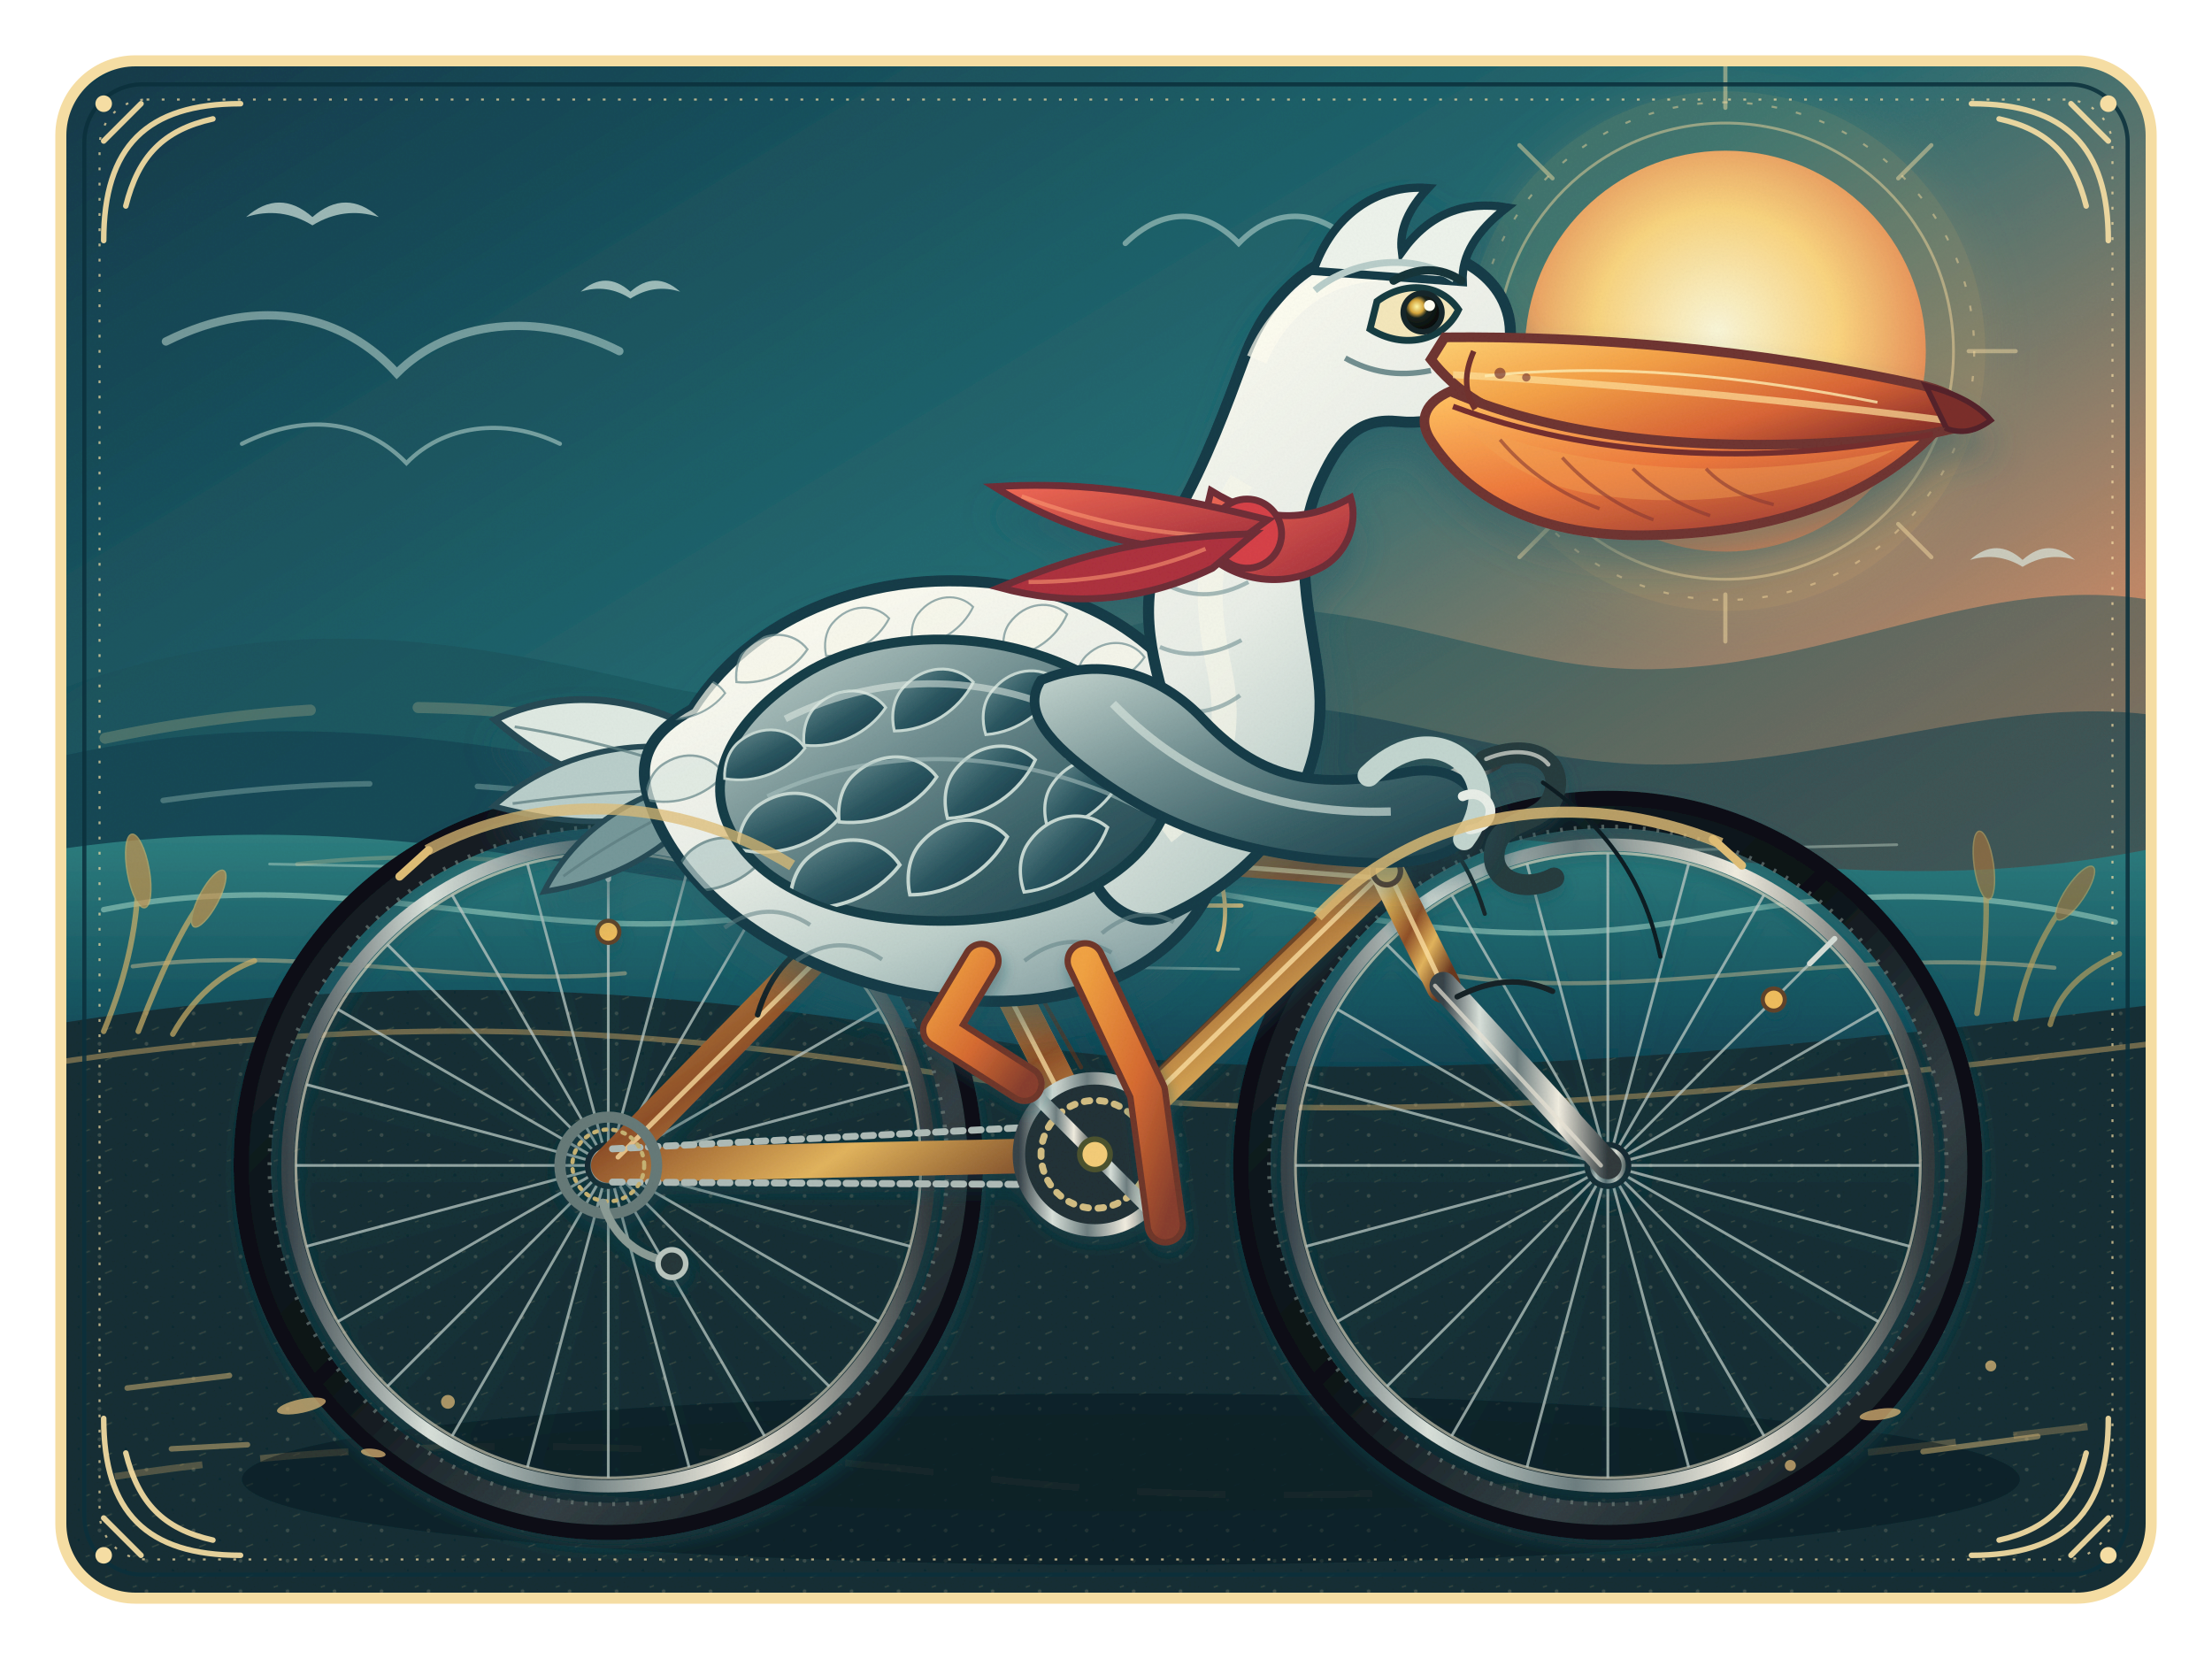
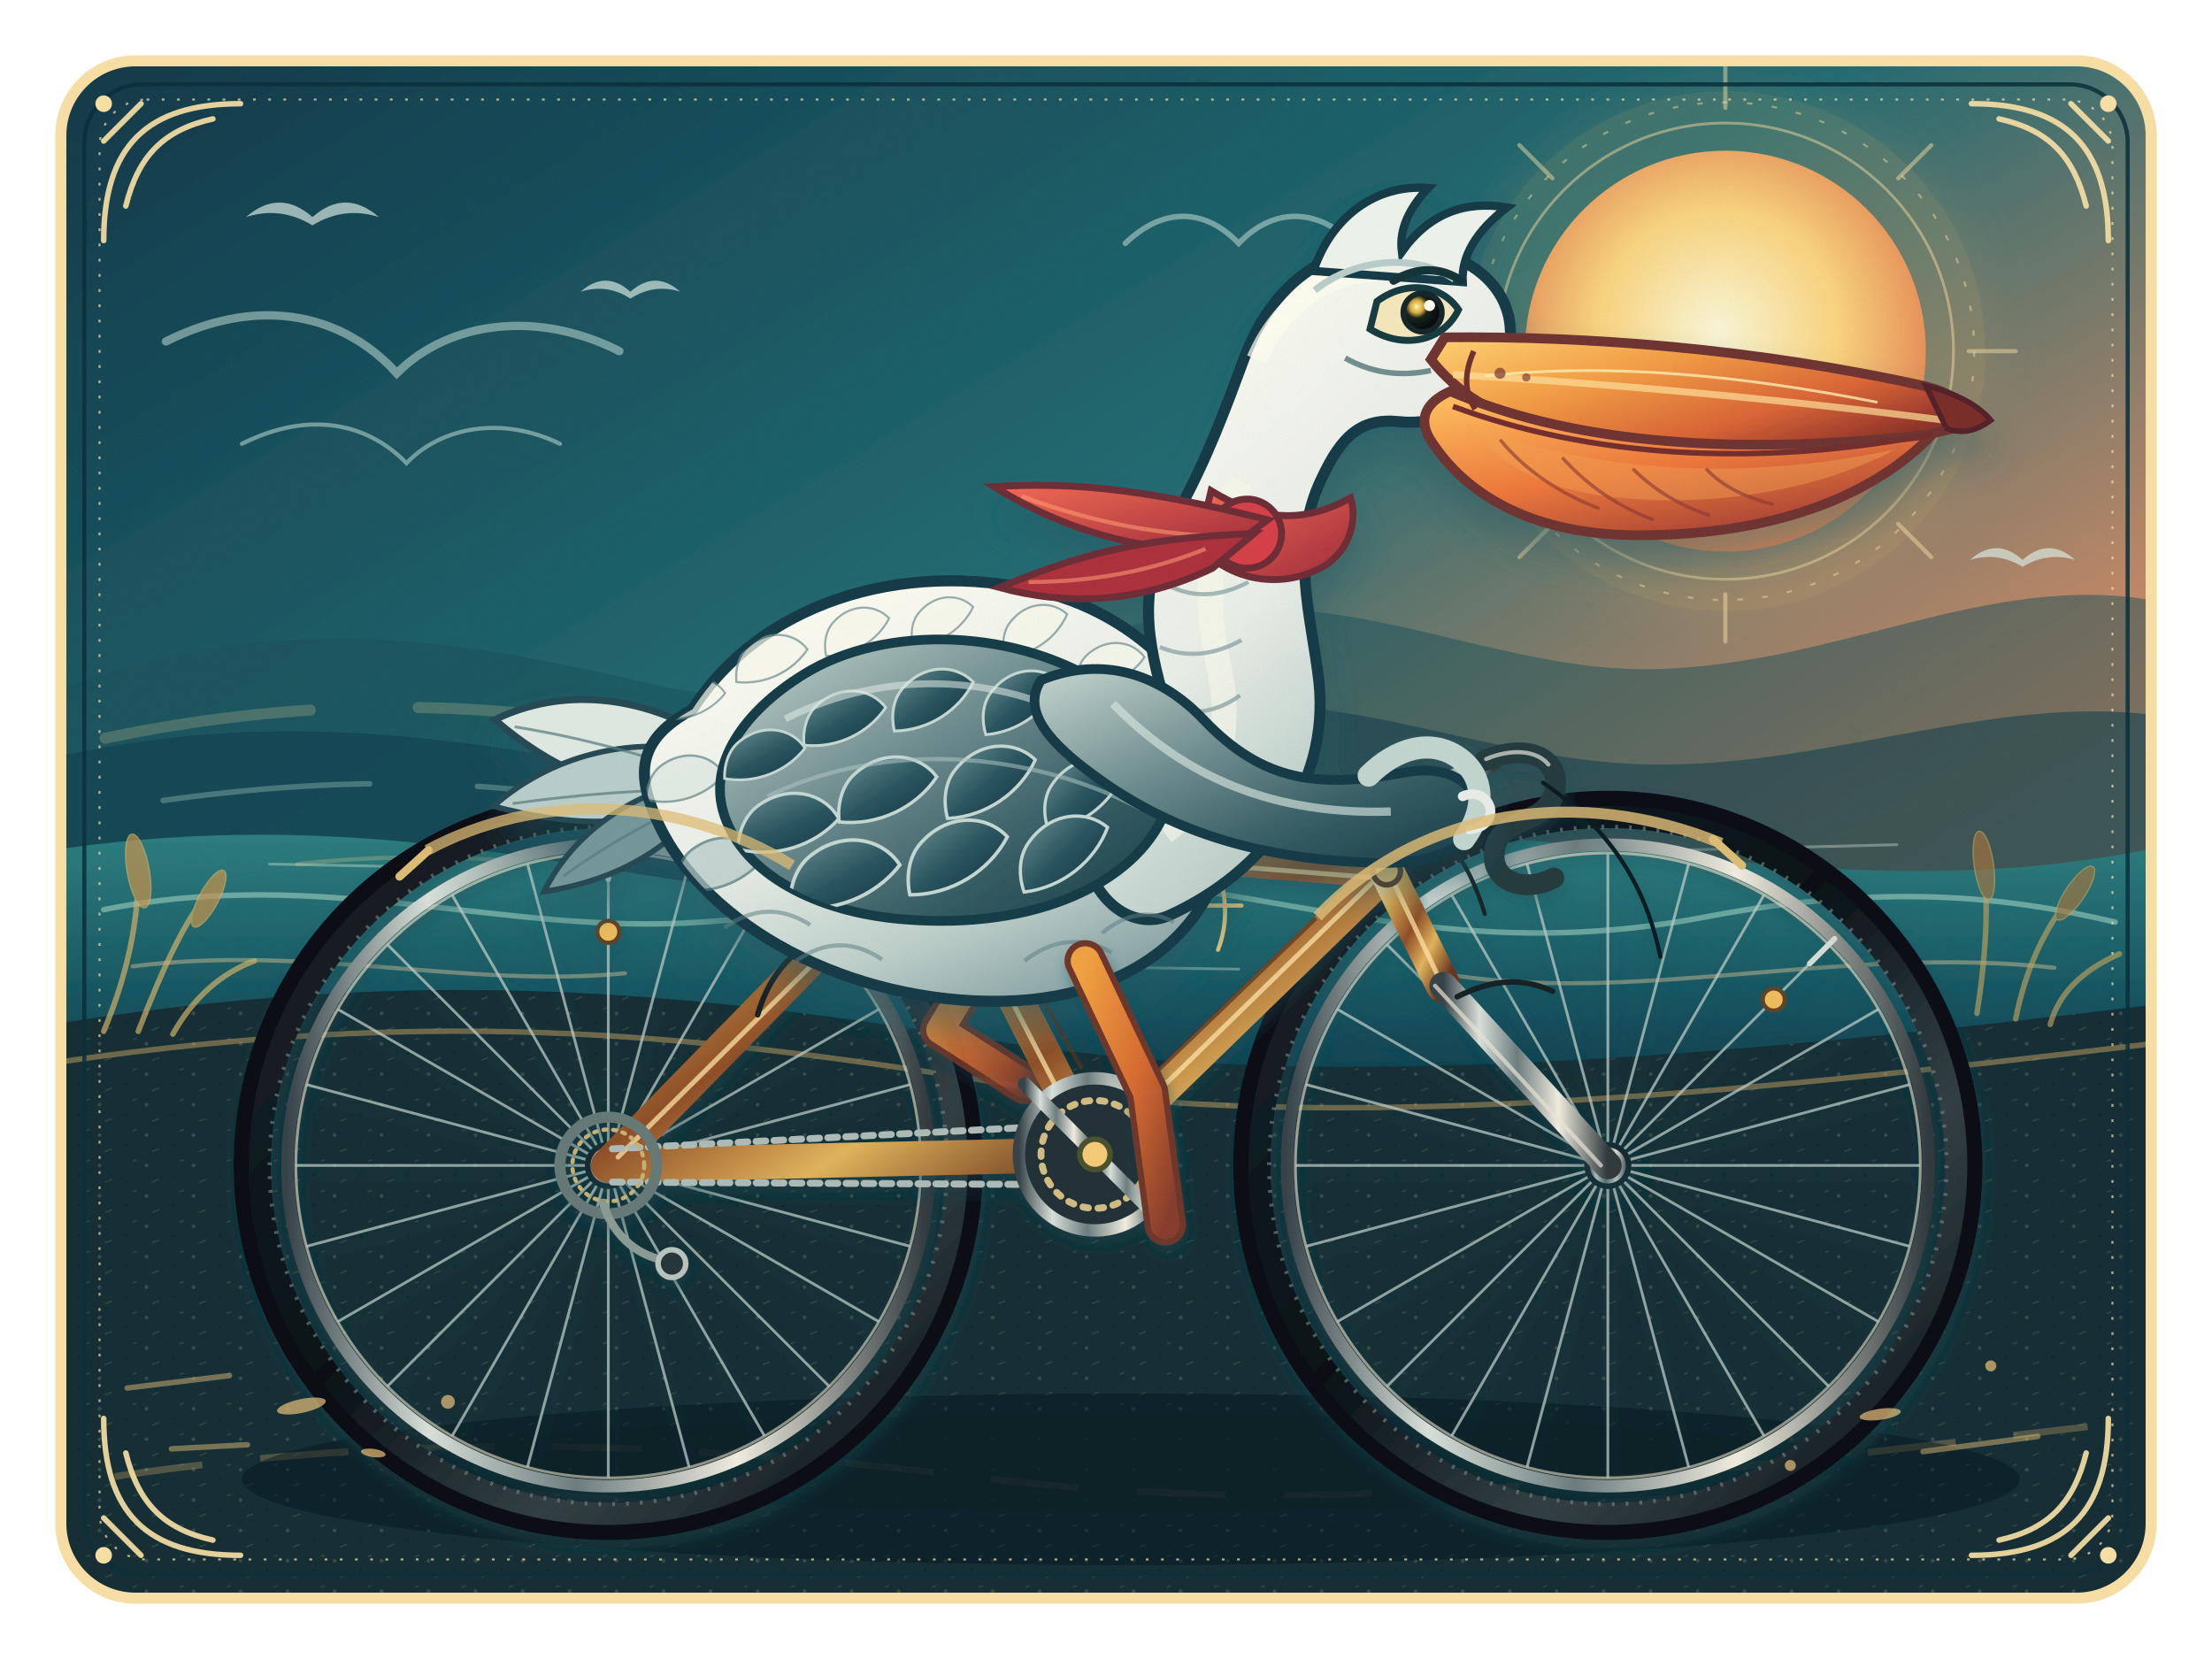
<svg xmlns="http://www.w3.org/2000/svg" width="1600" height="1200" viewBox="0 0 1600 1200" role="img" aria-labelledby="title desc">
  <defs>
    <linearGradient id="sky" x1="0" y1="0" x2="0.82" y2="1">
      <stop offset="0" stop-color="#113b4a" />
      <stop offset="0.42" stop-color="#236b72" />
      <stop offset="0.73" stop-color="#d48c65" />
      <stop offset="1" stop-color="#f3d5a4" />
    </linearGradient>
    <radialGradient id="sun" cx="48%" cy="45%" r="55%">
      <stop offset="0" stop-color="#fffbdc" />
      <stop offset="0.55" stop-color="#ffd780" />
      <stop offset="1" stop-color="#e98b55" />
    </radialGradient>
    <linearGradient id="sea" x1="0" y1="0" x2="0" y2="1">
      <stop offset="0" stop-color="#2e7f80" />
      <stop offset="0.55" stop-color="#165460" />
      <stop offset="1" stop-color="#0b3342" />
    </linearGradient>
    <linearGradient id="frame" x1="0" y1="0" x2="1" y2="1">
      <stop offset="0" stop-color="#ffe0a3" />
      <stop offset="0.18" stop-color="#dba84f" />
      <stop offset="0.47" stop-color="#8f5028" />
      <stop offset="0.72" stop-color="#e2b45d" />
      <stop offset="1" stop-color="#69371f" />
    </linearGradient>
    <linearGradient id="metal" x1="0" y1="0" x2="1" y2="0">
      <stop offset="0" stop-color="#38444a" />
      <stop offset="0.22" stop-color="#d9e1da" />
      <stop offset="0.45" stop-color="#6d7e80" />
      <stop offset="0.7" stop-color="#f1ede0" />
      <stop offset="1" stop-color="#303a3e" />
    </linearGradient>
    <linearGradient id="rubber" x1="0" y1="0" x2="1" y2="1">
      <stop offset="0" stop-color="#18242a" />
      <stop offset="0.45" stop-color="#0a1116" />
      <stop offset="0.7" stop-color="#334146" />
      <stop offset="1" stop-color="#080d11" />
    </linearGradient>
    <linearGradient id="bodyWhite" x1="0.2" y1="0" x2="0.78" y2="1">
      <stop offset="0" stop-color="#fffdf2" />
      <stop offset="0.48" stop-color="#e9eee7" />
      <stop offset="0.76" stop-color="#bdcfca" />
      <stop offset="1" stop-color="#829da0" />
    </linearGradient>
    <linearGradient id="wingBlue" x1="0" y1="0" x2="1" y2="1">
      <stop offset="0" stop-color="#c8d8d2" />
      <stop offset="0.4" stop-color="#718f91" />
      <stop offset="0.72" stop-color="#355c63" />
      <stop offset="1" stop-color="#173e49" />
    </linearGradient>
    <linearGradient id="featherDark" x1="0" y1="0" x2="1" y2="1">
      <stop offset="0" stop-color="#719194" />
      <stop offset="0.5" stop-color="#2a5660" />
      <stop offset="1" stop-color="#123541" />
    </linearGradient>
    <linearGradient id="beak" x1="0" y1="0" x2="1" y2="0.7">
      <stop offset="0" stop-color="#ffd274" />
      <stop offset="0.37" stop-color="#f4a148" />
      <stop offset="0.74" stop-color="#d96537" />
      <stop offset="1" stop-color="#8f342a" />
    </linearGradient>
    <linearGradient id="pouch" x1="0.15" y1="0" x2="0.75" y2="1">
      <stop offset="0" stop-color="#ffbd5e" />
      <stop offset="0.52" stop-color="#ed793e" />
      <stop offset="1" stop-color="#9e3c34" />
    </linearGradient>
    <linearGradient id="leg" x1="0" y1="0" x2="1" y2="1">
      <stop offset="0" stop-color="#f1a344" />
      <stop offset="0.55" stop-color="#d66b31" />
      <stop offset="1" stop-color="#88402d" />
    </linearGradient>
    <linearGradient id="scarf" x1="0" y1="0" x2="1" y2="1">
      <stop offset="0" stop-color="#f36b55" />
      <stop offset="1" stop-color="#9f2e3d" />
    </linearGradient>
    <radialGradient id="eye" cx="35%" cy="35%" r="70%">
      <stop offset="0" stop-color="#fff9a8" />
      <stop offset="0.25" stop-color="#d6a63d" />
      <stop offset="0.42" stop-color="#18231f" />
      <stop offset="1" stop-color="#020504" />
    </radialGradient>
    <pattern id="roadTexture" width="34" height="22" patternUnits="userSpaceOnUse">
      <circle cx="4" cy="7" r="1.4" fill="#f8deb0" opacity="0.17" />
      <circle cx="23" cy="14" r="1" fill="#061b22" opacity="0.25" />
      <path d="M8 19l5-2M28 4l3-1" stroke="#f4cb88" stroke-width="1" opacity="0.16" />
    </pattern>
    <pattern id="scalePattern" width="14" height="12" patternUnits="userSpaceOnUse">
      <path d="M0 8Q3.5 2 7 8Q10.5 2 14 8" fill="none" stroke="#ffe09a" stroke-width="1" opacity="0.38" />
    </pattern>
    <filter id="softShadow" x="-30%" y="-30%" width="160%" height="180%">
      <feGaussianBlur in="SourceAlpha" stdDeviation="13" />
      <feOffset dy="18" />
      <feColorMatrix values="0 0 0 0 0.02 0 0 0 0 0.10 0 0 0 0 0.13 0 0 0 .48 0" />
      <feBlend in="SourceGraphic" />
    </filter>
    <filter id="smallShadow" x="-30%" y="-30%" width="170%" height="170%">
      <feGaussianBlur in="SourceAlpha" stdDeviation="5" />
      <feOffset dx="2" dy="6" />
      <feColorMatrix values="0 0 0 0 0.01 0 0 0 0 0.08 0 0 0 0 0.10 0 0 0 .42 0" />
      <feBlend in="SourceGraphic" />
    </filter>
    <filter id="paperGrain" x="-10%" y="-10%" width="120%" height="120%">
      <feTurbulence type="fractalNoise" baseFrequency="0.62" numOctaves="3" seed="17" result="noise" />
      <feColorMatrix in="noise" type="saturate" values="0" result="mono" />
      <feComponentTransfer in="mono" result="faded">
        <feFuncA type="table" tableValues="0 0.09" />
      </feComponentTransfer>
      <feBlend in="SourceGraphic" in2="faded" mode="multiply" />
    </filter>
    <filter id="sunGlow" x="-70%" y="-70%" width="240%" height="240%">
      <feGaussianBlur stdDeviation="20" result="blur" />
      <feMerge>
        <feMergeNode in="blur" />
        <feMergeNode in="SourceGraphic" />
      </feMerge>
    </filter>
    <clipPath id="sceneClip">
      <rect x="44" y="44" width="1512" height="1112" rx="54" />
    </clipPath>
    <clipPath id="bodyClip">
      <path d="M501 513C548 439 649 403 754 428C831 447 891 514 889 588C886 671 817 729 706 724C594 719 495 657 470 580C459 548 472 529 501 513Z" />
    </clipPath>
    <clipPath id="wingClip">
      <path d="M581 488C640 451 738 454 803 499C835 521 856 557 842 589C821 638 750 673 654 665C590 660 538 632 524 590C511 552 539 514 581 488Z" />
    </clipPath>
    <path id="spoke" d="M0 0V-226" />
    <path id="feather" d="M0 0C17-19 42-18 55-3C43 18 19 32-7 31C-9 20-7 8 0 0Z" />
    <style>
      /*
        Motion system:
        - 1.6 s crank revolution
        - 0.8 s wheel revolution (2:1 effective gear ratio)
        - two weight-transfer pulses per crank revolution
      */
      #rearWheel,
      #frontWheel {
        transform-box: view-box;
        animation: wheel-spin 0.8s linear infinite;
      }
      #rearWheel { transform-origin: 440px 843px; }
      #frontWheel { transform-origin: 1163px 843px; }

      #pelicanBody {
        transform-box: view-box;
        transform-origin: 790px 700px;
        animation: rider-weight-shift 0.8s cubic-bezier(.37, 0, .63, 1) infinite;
      }
      #reachingWing {
        transform-box: view-box;
        transform-origin: 775px 515px;
        animation: steering-compliance 1.6s cubic-bezier(.45, 0, .55, 1) infinite;
      }
      #scarfUpper,
      #scarfLower {
        transform-box: view-box;
        transform-origin: 902px 386px;
      }
      #scarfUpper { animation: scarf-lag-upper 0.8s cubic-bezier(.42, 0, .58, 1) infinite; }
      #scarfLower { animation: scarf-lag-lower 1.6s cubic-bezier(.42, 0, .58, 1) -0.4s infinite; }

      .chain-run {
        animation: chain-travel 0.2s linear infinite;
      }
      #roadDash {
        animation: road-travel 0.4s linear infinite;
      }
      #motionMarks path {
        stroke-dasharray: 150 78;
        animation: air-stream 0.8s linear infinite;
      }
      #motionMarks path:nth-child(2) { animation-delay: -0.28s; }
      #motionMarks path:nth-child(3) { animation-delay: -0.51s; }
      #dustCloud {
        transform-box: view-box;
        transform-origin: 800px 1040px;
        animation: dust-drift 1.6s ease-out infinite;
      }
      #shadowWide,
      #shadowCore {
        transform-box: view-box;
        transform-origin: 818px 1060px;
      }
      #shadowWide { animation: shadow-breathe 0.8s ease-in-out infinite; }
      #shadowCore { animation: shadow-breathe 0.8s ease-in-out -0.04s infinite reverse; }
      #blinkLid { animation: natural-blink 5.2s linear infinite; }

      @keyframes wheel-spin {
        to { transform: rotate(360deg); }
      }
      @keyframes rider-weight-shift {
        0%, 100% { transform: translateY(0) rotate(0deg); }
        25% { transform: translateY(-3px) rotate(0.12deg); }
        50% { transform: translateY(1px) rotate(0deg); }
        75% { transform: translateY(-2px) rotate(-0.1deg); }
      }
      @keyframes steering-compliance {
        0%, 100% { transform: rotate(0deg); }
        25% { transform: rotate(0.65deg); }
        55% { transform: rotate(-0.45deg); }
        78% { transform: rotate(0.2deg); }
      }
      @keyframes scarf-lag-upper {
        0%, 100% { transform: rotate(0.8deg) skewY(0deg); }
        35% { transform: rotate(-3.1deg) skewY(1.2deg); }
        68% { transform: rotate(2.3deg) skewY(-0.7deg); }
      }
      @keyframes scarf-lag-lower {
        0%, 100% { transform: rotate(-0.7deg) skewY(0deg); }
        42% { transform: rotate(2.7deg) skewY(-1deg); }
        72% { transform: rotate(-2deg) skewY(0.8deg); }
      }
      @keyframes chain-travel {
        to { stroke-dashoffset: -26; }
      }
      @keyframes road-travel {
        to { stroke-dashoffset: -106; }
      }
      @keyframes air-stream {
        0% { stroke-dashoffset: 0; opacity: 0.12; }
        35% { opacity: 0.34; }
        100% { stroke-dashoffset: 228; opacity: 0.08; }
      }
      @keyframes dust-drift {
        0% { transform: translateX(28px) scale(.92); opacity: 0; }
        18% { opacity: .86; }
        100% { transform: translateX(-74px) scale(1.08); opacity: 0; }
      }
      @keyframes shadow-breathe {
        0%, 100% { transform: scaleX(1); opacity: .54; }
        50% { transform: scaleX(.985); opacity: .45; }
      }
      @keyframes natural-blink {
        0%, 43%, 46%, 100% { opacity: 0; }
        44%, 45% { opacity: 1; }
      }
    </style>
  </defs>
  <g clip-path="url(#sceneClip)" filter="url(#paperGrain)">
    <rect x="44" y="44" width="1512" height="1112" rx="54" fill="url(#sky)" />
    <circle cx="1248" cy="254" r="188" fill="#f7b967" opacity="0.15" filter="url(#sunGlow)" />
    <circle cx="1248" cy="254" r="145" fill="url(#sun)" opacity="0.96" />
    <circle cx="1248" cy="254" r="165" fill="none" stroke="#ffdfa1" stroke-width="2" opacity="0.46" />
    <circle cx="1248" cy="254" r="180" fill="none" stroke="#ffdfa1" stroke-width="1.5" stroke-dasharray="4 14" opacity="0.45" />
    <g stroke="#ffe5a8" stroke-width="3" stroke-linecap="round" opacity="0.45">
      <path d="M1248 44v34M1248 430v34M1038 254h34M1424 254h34" />
      <path d="M1099 105l24 24M1373 379l24 24M1099 403l24-24M1373 129l24-24" />
    </g>
    <g fill="none" stroke="#d7eee3" stroke-linecap="round" opacity="0.48">
      <path d="M120 247C190 212 250 229 287 270C325 232 389 224 448 254" stroke-width="6" />
      <path d="M175 321C225 296 267 307 294 335C320 308 364 301 405 321" stroke-width="3" />
      <path d="M814 176c27-26 57-26 82 0c25-26 56-26 83 0" stroke-width="4" />
    </g>
    <g fill="#dceee6" opacity="0.67">
      <path d="M178 157q24-21 48 0q24-21 48 0q-25-8-48 6q-23-14-48-6Z" />
      <path d="M420 211q18-16 36 0q18-16 36 0q-19-6-36 5q-17-11-36-5Z" />
      <path d="M1425 405q19-17 38 0q19-17 38 0q-20-6-38 5q-18-11-38-5Z" />
    </g>
    <path d="M44 498C212 438 337 464 477 496C610 526 715 478 832 449C967 415 1078 487 1197 484C1329 481 1436 414 1556 434V741H44Z" fill="#174f58" opacity="0.48" />
    <path d="M44 547C216 509 352 539 494 563C640 588 727 528 849 512C978 495 1080 554 1203 553C1324 553 1444 503 1556 517V788H44Z" fill="#103e4d" opacity="0.55" />
    <path d="M44 614C250 585 392 625 543 644C720 666 830 604 980 602C1168 600 1343 657 1556 614V828H44Z" fill="url(#sea)" />
    <g fill="none" stroke-linecap="round">
      <path d="M75 658C233 626 366 677 507 667C621 660 730 623 854 642C980 661 1085 692 1235 663C1362 639 1450 648 1530 667" stroke="#a7d9c9" stroke-width="4" opacity="0.55" />
      <path d="M96 699C221 683 338 715 452 704M1042 704c138 24 290-21 444-4" stroke="#f4d39b" stroke-width="3" opacity="0.4" />
      <path d="M195 625l103 2M1211 615l161-4M689 698l207 3" stroke="#dff1df" stroke-width="2" opacity="0.37" />
    </g>
    <path d="M44 740C329 695 515 721 740 756C966 790 1257 763 1556 727V1156H44Z" fill="#132f36" />
    <path d="M44 740C329 695 515 721 740 756C966 790 1257 763 1556 727V1156H44Z" fill="url(#roadTexture)" />
    <path d="M44 768C326 727 508 749 734 785C959 821 1257 791 1556 755" fill="none" stroke="#e7b56c" stroke-width="4" opacity="0.44" />
    <path id="roadDash" d="M83 1068C326 1031 538 1048 719 1070C980 1101 1248 1062 1510 1032" fill="none" stroke="#e7b56c" stroke-width="5" stroke-dasharray="64 42" opacity="0.3" />
    <g stroke-linecap="round">
      <g transform="translate(75 626)" stroke="#d0b168" fill="#c9944d" opacity="0.7">
        <path d="M0 120Q26 58 25 0M25 120Q54 45 73 24M50 122Q72 83 109 69" fill="none" stroke-width="4" />
        <ellipse cx="25" cy="4" rx="8" ry="27" transform="rotate(-10 25 4)" />
        <ellipse cx="76" cy="24" rx="7" ry="23" transform="rotate(28 76 24)" />
      </g>
      <g transform="translate(1430 621)" stroke="#bfa35e" fill="#a8773d" opacity="0.65">
        <path d="M0 112Q10 48 5 4M28 116Q39 61 70 25M53 120Q62 87 103 69" fill="none" stroke-width="4" />
        <ellipse cx="5" cy="5" rx="7" ry="25" transform="rotate(-8 5 5)" />
        <ellipse cx="71" cy="25" rx="7" ry="23" transform="rotate(34 71 25)" />
      </g>
    </g>
    <g id="motionMarks" fill="none" stroke-linecap="round">
      <path d="M76 534C209 506 339 505 454 527" stroke="#f7d49c" stroke-width="8" opacity="0.23" />
      <path d="M118 579C247 561 350 564 447 581" stroke="#d7eee3" stroke-width="4" opacity="0.28" />
      <path d="M215 625C288 617 362 619 427 630" stroke="#f7d49c" stroke-width="3" opacity="0.25" />
    </g>
    <ellipse id="shadowWide" cx="818" cy="1070" rx="643" ry="62" fill="#06171d" opacity="0.48" />
    <ellipse id="shadowCore" cx="818" cy="1058" rx="523" ry="35" fill="#081e25" opacity="0.62" />
    <g id="rearWheel" filter="url(#smallShadow)">
      <circle cx="440" cy="843" r="258" fill="none" stroke="#071015" stroke-width="26" />
      <circle cx="440" cy="843" r="252" fill="none" stroke="url(#rubber)" stroke-width="16" />
      <circle cx="440" cy="843" r="245" fill="none" stroke="#6d7c78" stroke-width="3" stroke-dasharray="2 8" opacity="0.7" />
      <circle cx="440" cy="843" r="232" fill="none" stroke="url(#metal)" stroke-width="9" />
      <circle cx="440" cy="843" r="226" fill="none" stroke="#e6ddc7" stroke-width="2" opacity="0.6" />
      <g transform="translate(440 843)" stroke="#b9c8c3" stroke-width="2" opacity="0.76">
        <use href="#spoke" transform="rotate(0)" />
        <use href="#spoke" transform="rotate(15)" />
        <use href="#spoke" transform="rotate(30)" />
        <use href="#spoke" transform="rotate(45)" />
        <use href="#spoke" transform="rotate(60)" />
        <use href="#spoke" transform="rotate(75)" />
        <use href="#spoke" transform="rotate(90)" />
        <use href="#spoke" transform="rotate(105)" />
        <use href="#spoke" transform="rotate(120)" />
        <use href="#spoke" transform="rotate(135)" />
        <use href="#spoke" transform="rotate(150)" />
        <use href="#spoke" transform="rotate(165)" />
        <use href="#spoke" transform="rotate(180)" />
        <use href="#spoke" transform="rotate(195)" />
        <use href="#spoke" transform="rotate(210)" />
        <use href="#spoke" transform="rotate(225)" />
        <use href="#spoke" transform="rotate(240)" />
        <use href="#spoke" transform="rotate(255)" />
        <use href="#spoke" transform="rotate(270)" />
        <use href="#spoke" transform="rotate(285)" />
        <use href="#spoke" transform="rotate(300)" />
        <use href="#spoke" transform="rotate(315)" />
        <use href="#spoke" transform="rotate(330)" />
        <use href="#spoke" transform="rotate(345)" />
      </g>
      <path d="M440 611v25" stroke="#d5ddd6" stroke-width="4" stroke-linecap="round" />
      <circle cx="440" cy="674" r="8" fill="#efbd5d" stroke="#61442b" stroke-width="3" />
      <circle cx="440" cy="843" r="15" fill="url(#metal)" stroke="#172b30" stroke-width="4" />
      <circle cx="440" cy="843" r="5" fill="#f0ca7c" />
    </g>
    <g id="frontWheel" filter="url(#smallShadow)">
      <circle cx="1163" cy="843" r="258" fill="none" stroke="#071015" stroke-width="26" />
      <circle cx="1163" cy="843" r="252" fill="none" stroke="url(#rubber)" stroke-width="16" />
      <circle cx="1163" cy="843" r="245" fill="none" stroke="#6d7c78" stroke-width="3" stroke-dasharray="2 8" opacity="0.7" />
      <circle cx="1163" cy="843" r="232" fill="none" stroke="url(#metal)" stroke-width="9" />
      <circle cx="1163" cy="843" r="226" fill="none" stroke="#e6ddc7" stroke-width="2" opacity="0.6" />
      <g transform="translate(1163 843)" stroke="#b9c8c3" stroke-width="2" opacity="0.76">
        <use href="#spoke" transform="rotate(0)" />
        <use href="#spoke" transform="rotate(15)" />
        <use href="#spoke" transform="rotate(30)" />
        <use href="#spoke" transform="rotate(45)" />
        <use href="#spoke" transform="rotate(60)" />
        <use href="#spoke" transform="rotate(75)" />
        <use href="#spoke" transform="rotate(90)" />
        <use href="#spoke" transform="rotate(105)" />
        <use href="#spoke" transform="rotate(120)" />
        <use href="#spoke" transform="rotate(135)" />
        <use href="#spoke" transform="rotate(150)" />
        <use href="#spoke" transform="rotate(165)" />
        <use href="#spoke" transform="rotate(180)" />
        <use href="#spoke" transform="rotate(195)" />
        <use href="#spoke" transform="rotate(210)" />
        <use href="#spoke" transform="rotate(225)" />
        <use href="#spoke" transform="rotate(240)" />
        <use href="#spoke" transform="rotate(255)" />
        <use href="#spoke" transform="rotate(270)" />
        <use href="#spoke" transform="rotate(285)" />
        <use href="#spoke" transform="rotate(300)" />
        <use href="#spoke" transform="rotate(315)" />
        <use href="#spoke" transform="rotate(330)" />
        <use href="#spoke" transform="rotate(345)" />
      </g>
      <path d="M1327 679l-18 18" stroke="#d5ddd6" stroke-width="4" stroke-linecap="round" />
      <circle cx="1283" cy="723" r="8" fill="#efbd5d" stroke="#61442b" stroke-width="3" />
      <circle cx="1163" cy="843" r="15" fill="url(#metal)" stroke="#172b30" stroke-width="4" />
      <circle cx="1163" cy="843" r="5" fill="#f0ca7c" />
    </g>
+     <g id="farLeg" stroke-linecap="round" stroke-linejoin="round" filter="url(#smallShadow)" opacity="0.9">
+       <path id="legAPath" d="M710 695L680 745L741.1 784.1" fill="none">
+         <animate attributeName="d" dur="1.6s" repeatCount="indefinite" calcMode="linear" keyTimes="0;0.083;0.167;0.25;0.333;0.417;0.5;0.583;0.667;0.75;0.833;0.917;1" values="M710 695L680 745L741.1 784.1;                   M710 695L700 735L773.4 765.5;                   M710 695L730 730L810.6 765.5;                   M710 695L755 740L842.9 784.1;                   M710 695L770 760L861.5 816.4;                   M710 695L775 780L861.5 853.6;                   M710 695L765 795L842.9 885.9;                   M710 695L740 800L810.6 904.5;                   M710 695L715 795L773.4 904.5;                   M710 695L690 785L741.1 885.9;                   M710 695L675 770L722.5 853.6;                   M710 695L670 755L722.5 816.4;                   M710 695L680 745L741.1 784.1" />
+       </path>
+       <use href="#legAPath" fill="none" stroke="#6f372a" stroke-width="29" />
+       <use href="#legAPath" fill="none" stroke="url(#leg)" stroke-width="20" />
+       <g id="pedalA">
+         <path d="M-31 8H31" stroke="#202b2d" stroke-width="13" />
+         <path d="M-25 5H25" stroke="#c9d0c7" stroke-width="3" opacity="0.55" />
+         <animateTransform attributeName="transform" type="translate" dur="1.6s" repeatCount="indefinite" calcMode="linear" keyTimes="0;0.083;0.167;0.25;0.333;0.417;0.5;0.583;0.667;0.75;0.833;0.917;1" values="741.1 784.1;773.4 765.5;810.6 765.5;842.9 784.1;861.5 816.4;861.5 853.6;842.9 885.9;810.6 904.5;773.4 904.5;741.1 885.9;722.5 853.6;722.5 816.4;741.1 784.1" />
+       </g>
+       <g id="footA">
+         <path d="M-11-10C4-16 22-12 36-3C28 10 8 18-16 17C-31 16-39 7-34-3C-30-10-23-12-11-10Z" fill="url(#leg)" stroke="#70382c" stroke-width="5" />
+         <path d="M-18 2L15 7M-7-5L24 1" fill="none" stroke="#f6c875" stroke-width="3" opacity="0.62" />
+         <animateTransform attributeName="transform" type="translate" dur="1.6s" repeatCount="indefinite" calcMode="linear" keyTimes="0;0.083;0.167;0.25;0.333;0.417;0.5;0.583;0.667;0.75;0.833;0.917;1" values="741.1 784.1;773.4 765.5;810.6 765.5;842.9 784.1;861.5 816.4;861.5 853.6;842.9 885.9;810.6 904.5;773.4 904.5;741.1 885.9;722.5 853.6;722.5 816.4;741.1 784.1" />
+       </g>
+     </g>
    <g stroke-linecap="round" stroke-linejoin="round" filter="url(#smallShadow)">
      <g fill="none" stroke="url(#frame)" stroke-width="25">
        <path d="M440 843L674 604L792 835Z" />
        <path d="M674 604L1003 630L792 835Z" />
        <path d="M1003 630L1044 713" />
      </g>
      <g fill="none" stroke="#ffe3a5" stroke-width="3.5" opacity="0.75">
        <path d="M447 837L674 612L785 827" />
        <path d="M681 610L996 635L798 828" />
        <path d="M1007 636l35 74" />
      </g>
      <path d="M1044 713L1163 843" fill="none" stroke="url(#metal)" stroke-width="20" />
      <path d="M1038 713L1158 843" fill="none" stroke="#e9e4d6" stroke-width="3" opacity="0.7" />
      <path d="M1003 630L1017 581L1080 550" fill="none" stroke="url(#metal)" stroke-width="15" />
      <path d="M1074 550c36-15 59 3 49 27c-8 20-39 14-42 39c-3 20 20 31 43 19" fill="none" stroke="#283c40" stroke-width="15" />
      <path d="M1075 549c19-8 37-6 45 4" fill="none" stroke="#eef1e5" stroke-width="3" opacity="0.66" />
      <path d="M1116 566c52 36 75 78 85 126" fill="none" stroke="#111e22" stroke-width="3" />
      <path d="M1007 585c35 10 54 34 67 76" fill="none" stroke="#18272c" stroke-width="3" />
      <path d="M657 601l24-48" fill="none" stroke="url(#metal)" stroke-width="13" />
      <path d="M624 551c35-17 82-13 107 5c-14 19-88 24-116 8Z" fill="#2b2925" stroke="#101719" stroke-width="5" />
      <path d="M632 554c26-8 61-8 85 1" fill="none" stroke="#b59c72" stroke-width="3" opacity="0.72" />
      <path class="chain-run" d="M443 831L791 813M443 855L791 857" fill="none" stroke="#aebbb7" stroke-width="5" stroke-dasharray="7 6" />
      <g id="crankRotor">
        <circle cx="792" cy="835" r="55" fill="#203237" stroke="url(#metal)" stroke-width="9" />
        <circle cx="792" cy="835" r="39" fill="none" stroke="#d2bd83" stroke-width="5" stroke-dasharray="4 7" />
        <path d="M792 835L741.1 784.1" fill="none" stroke="url(#metal)" stroke-width="10" />
        <path d="M792 835L842.9 885.9" fill="none" stroke="url(#metal)" stroke-width="10" />
        <circle cx="792" cy="835" r="11" fill="#f4cc78" stroke="#4d522e" stroke-width="4" />
        <animateTransform attributeName="transform" type="rotate" from="0 792 835" to="360 792 835" dur="1.6s" repeatCount="indefinite" />
      </g>
      <g id="rearCog">
        <circle cx="440" cy="843" r="35" fill="none" stroke="#667a78" stroke-width="8" />
        <circle cx="440" cy="843" r="26" fill="none" stroke="#c6b273" stroke-width="3" stroke-dasharray="2 5" />
        <animateTransform attributeName="transform" type="rotate" from="0 440 843" to="360 440 843" dur="0.8s" repeatCount="indefinite" />
      </g>
      <path d="M436 870c8 26 28 40 48 42" fill="none" stroke="#8b9b95" stroke-width="6" />
      <circle cx="486" cy="914" r="10" fill="#27383b" stroke="#b9c5bd" stroke-width="4" />
      <path d="M700 627l82 145" fill="none" stroke="#57351f" stroke-width="3" opacity="0.72" />
      <path d="M817 794l134-129" fill="none" stroke="#57351f" stroke-width="3" opacity="0.72" />
      <circle cx="674" cy="604" r="10" fill="#f0c36c" stroke="#5f3b25" stroke-width="4" />
      <circle cx="1003" cy="630" r="10" fill="#f0c36c" stroke="#5f3b25" stroke-width="4" />
      <path d="M880 627c8 22 8 42 1 60" fill="none" stroke="#e3c47d" stroke-width="3" />
      <path d="M864 655h34" stroke="#e3c47d" stroke-width="3" />
      <path d="M604 675c-28 8-47 28-56 59" fill="none" stroke="#152428" stroke-width="4" />
      <path d="M1054 721c26-13 47-14 69-4" fill="none" stroke="#152428" stroke-width="4" />
    </g>
    <g id="pelicanBody" filter="url(#softShadow)">
      <g transform="translate(505 520) rotate(-12)">
        <path d="M7 16C-37-26-92-43-144-30C-112 12-76 38-21 54Z" fill="#dfe9e2" stroke="#264b54" stroke-width="5" />
        <path d="M-3 23C-53 2-110 4-158 31C-106 57-63 68-14 56Z" fill="#b9ceca" stroke="#264b54" stroke-width="4" />
        <path d="M-17 43C-66 45-108 65-135 99C-79 102-41 87-4 59Z" fill="#76989a" stroke="#264b54" stroke-width="4" />
        <g fill="none" stroke="#5b7d80" stroke-width="2" opacity="0.72">
          <path d="M-131-22Q-69 2-8 39" />
          <path d="M-144 32Q-74 37-10 50" />
          <path d="M-119 91Q-70 69-8 56" />
        </g>
      </g>
      <path d="M501 513C548 439 649 403 754 428C831 447 891 514 889 588C886 671 817 729 706 724C594 719 495 657 470 580C459 548 472 529 501 513Z" fill="url(#bodyWhite)" stroke="#173d48" stroke-width="8" />
      <g clip-path="url(#bodyClip)" opacity="0.72">
        <g fill="#f7f7ea" stroke="#719093" stroke-width="2">
          <use href="#feather" transform="translate(485 498) scale(.72) rotate(8)" />
          <use href="#feather" transform="translate(540 469) scale(.8) rotate(4)" />
          <use href="#feather" transform="translate(602 451) scale(.75) rotate(-2)" />
          <use href="#feather" transform="translate(664 444) scale(.73) rotate(-4)" />
          <use href="#feather" transform="translate(730 451) scale(.77) rotate(-6)" />
          <use href="#feather" transform="translate(786 474) scale(.76) rotate(5)" />
        </g>
        <g fill="#dce8e1" stroke="#65878a" stroke-width="2">
          <use href="#feather" transform="translate(478 554) scale(.84) rotate(11)" />
          <use href="#feather" transform="translate(542 526) scale(.9) rotate(3)" />
          <use href="#feather" transform="translate(612 512) scale(.92) rotate(-2)" />
          <use href="#feather" transform="translate(682 514) scale(.87) rotate(-4)" />
          <use href="#feather" transform="translate(752 521) scale(.88) rotate(-7)" />
          <use href="#feather" transform="translate(816 540) scale(.78) rotate(-9)" />
        </g>
        <g fill="#b5cbc7" stroke="#53777b" stroke-width="2">
          <use href="#feather" transform="translate(500 615) scale(.95) rotate(10)" />
          <use href="#feather" transform="translate(575 589) scale(1.02) rotate(3)" />
          <use href="#feather" transform="translate(652 581) scale(1) rotate(-3)" />
          <use href="#feather" transform="translate(730 585) scale(.98) rotate(-7)" />
          <use href="#feather" transform="translate(803 600) scale(.9) rotate(-12)" />
        </g>
      </g>
      <path d="M785 618C835 593 855 553 843 510C830 463 821 425 850 374C873 333 887 294 900 259C920 205 961 175 1014 178C1073 181 1105 220 1088 264C1076 296 1038 308 1012 305C984 302 970 316 956 346C932 395 949 448 954 493C962 568 914 631 846 662C822 673 792 655 785 618Z" fill="url(#bodyWhite)" stroke="#173d48" stroke-width="8" />
      <path d="M842 602C881 573 892 532 882 484C871 432 872 393 898 348" fill="none" stroke="#f9f8ea" stroke-width="18" opacity="0.62" />
      <path d="M909 260C926 220 961 195 1001 196" fill="none" stroke="#fffdf0" stroke-width="15" opacity="0.72" />
      <g fill="none" stroke="#719194" stroke-width="3" opacity="0.6">
        <path d="M826 589q32 14 65-8" />
        <path d="M840 551q30 12 58-8" />
        <path d="M843 512q29 9 54-9" />
        <path d="M839 468q28 12 59-5" />
        <path d="M846 424q27 13 57-3" />
        <path d="M861 377q26 13 51-1" />
      </g>
      <path d="M581 488C640 451 738 454 803 499C835 521 856 557 842 589C821 638 750 673 654 665C590 660 538 632 524 590C511 552 539 514 581 488Z" fill="url(#wingBlue)" stroke="#193f49" stroke-width="7" />
      <g clip-path="url(#wingClip)">
        <g fill="url(#featherDark)" stroke="#c6d8d2" stroke-width="2.2">
          <use href="#feather" transform="translate(534 537) scale(.88) rotate(8)" />
          <use href="#feather" transform="translate(590 511) scale(.92) rotate(4)" />
          <use href="#feather" transform="translate(652 499) scale(.95) rotate(-3)" />
          <use href="#feather" transform="translate(716 502) scale(.93) rotate(-7)" />
          <use href="#feather" transform="translate(772 521) scale(.85) rotate(-11)" />
          <use href="#feather" transform="translate(548 583) scale(1.08) rotate(12)" />
          <use href="#feather" transform="translate(617 561) scale(1.1) rotate(4)" />
          <use href="#feather" transform="translate(690 558) scale(1.08) rotate(-5)" />
          <use href="#feather" transform="translate(760 569) scale(1.0) rotate(-10)" />
          <use href="#feather" transform="translate(585 620) scale(1.2) rotate(8)" />
          <use href="#feather" transform="translate(665 611) scale(1.16) rotate(-2)" />
          <use href="#feather" transform="translate(743 611) scale(1.08) rotate(-9)" />
        </g>
      </g>
      <path d="M568 520C641 483 730 485 808 535" fill="none" stroke="#e1ece5" stroke-width="5" opacity="0.56" />
      <path d="M555 576C641 535 744 543 825 585" fill="none" stroke="#adc6c3" stroke-width="3" opacity="0.54" />
      <g id="reachingWing">
        <path d="M753 492C797 474 839 487 871 521C914 566 954 570 1015 559C1049 552 1071 568 1068 591C1064 616 1030 626 991 624C907 621 845 600 793 562C761 539 738 515 753 492Z" fill="url(#wingBlue)" stroke="#173d48" stroke-width="7" />
        <path d="M805 509C850 555 911 590 1006 587" fill="none" stroke="#d8e6df" stroke-width="6" opacity="0.65" />
        <path d="M990 561c20-20 45-27 65-13c20 14 19 39 4 59" fill="none" stroke="#c2d5cf" stroke-width="16" stroke-linecap="round" />
        <path d="M1058 576c9-4 18 0 20 9c1 8-5 14-15 15" fill="none" stroke="#e8eee7" stroke-width="7" stroke-linecap="round" />
      </g>
      <path d="M876 355c36 22 67 24 101 5c6 20-4 42-22 51c-35 18-73 4-88-18Z" fill="url(#scarf)" stroke="#6f2d39" stroke-width="5" />
      <circle cx="902" cy="386" r="25" fill="#d64348" stroke="#6f2d39" stroke-width="5" />
      <g id="scarfUpper">
        <path d="M887 398C829 400 772 385 719 352C771 349 822 352 917 376Z" fill="url(#scarf)" stroke="#6f2d39" stroke-width="5" />
        <path d="M739 359c54 20 102 28 148 29" fill="none" stroke="#ff9b72" stroke-width="3" opacity="0.58" />
      </g>
      <g id="scarfLower">
        <path d="M877 411C823 437 771 438 723 425C774 404 818 389 907 386Z" fill="#ad3040" stroke="#6f2d39" stroke-width="5" />
        <path d="M744 421c49 0 91-9 128-24" fill="none" stroke="#ff9b72" stroke-width="3" opacity="0.58" />
      </g>
      <path d="M950 196C963 157 995 133 1033 136C1019 151 1012 166 1014 182C1034 154 1060 145 1090 150C1068 167 1057 185 1058 204Z" fill="#edf3eb" stroke="#173d48" stroke-width="6" />
      <path d="M951 210C978 188 1022 182 1052 202" fill="none" stroke="#b9ceca" stroke-width="5" />
      <path d="M996 218C1016 203 1042 205 1055 224C1044 247 1015 253 991 238Z" fill="#f4e7bb" stroke="#193d43" stroke-width="5" />
      <circle cx="1029" cy="226" r="14" fill="url(#eye)" stroke="#14282a" stroke-width="4" />
      <circle cx="1034" cy="221" r="4" fill="#fffdf1" />
      <path id="blinkLid" d="M991 219C1009 203 1041 202 1057 222C1043 244 1012 249 990 237Z" fill="#f4e7bb" stroke="#193d43" stroke-width="4" opacity="0" />
      <path d="M1008 203c17-10 34-10 49 0" fill="none" stroke="#17343a" stroke-width="6" stroke-linecap="round" />
      <path d="M973 259c18 10 38 14 62 9" fill="none" stroke="#728f90" stroke-width="4" />
      <path d="M1045 244C1149 243 1268 252 1391 279C1417 285 1430 298 1413 310C1326 331 1221 329 1118 309C1080 302 1052 282 1035 260Z" fill="url(#beak)" stroke="#6f3430" stroke-width="7" />
      <path d="M1051 271C1158 277 1282 288 1407 304" fill="none" stroke="#ffe09a" stroke-width="5" opacity="0.7" />
      <path d="M1393 279c20 5 37 13 47 25c-11 8-21 10-32 6Z" fill="#7b2e2b" stroke="#542429" stroke-width="4" />
      <path d="M1049 283C1128 317 1241 332 1398 314C1356 358 1287 385 1197 387C1112 390 1060 359 1034 317C1026 303 1031 291 1049 283Z" fill="url(#pouch)" stroke="#6f3430" stroke-width="7" />
      <path d="M1060 307C1154 343 1264 348 1371 325C1317 354 1241 367 1172 360C1124 356 1088 340 1060 307Z" fill="#f3a353" opacity="0.43" />
      <path d="M1051 294C1148 330 1268 339 1398 314" fill="none" stroke="#742e2e" stroke-width="4" />
      <g fill="none" stroke="#8b3b32" stroke-width="2.5" opacity="0.62">
        <path d="M1085 318c20 24 44 39 72 50" />
        <path d="M1130 331c20 22 42 36 66 45" />
        <path d="M1181 339c16 16 35 27 56 34" />
        <path d="M1234 339c12 13 29 21 49 26" />
      </g>
      <path d="M1074 272c92-10 188 0 284 19" fill="none" stroke="#fff0b5" stroke-width="2" opacity="0.78" />
      <path d="M1066 254c-7 16-7 29 1 42" fill="none" stroke="#71312d" stroke-width="4" />
      <circle cx="1085" cy="270" r="4" fill="#7a3730" opacity="0.7" />
      <circle cx="1104" cy="273" r="3" fill="#7a3730" opacity="0.64" />
      <g fill="none" stroke="#5e7e82" stroke-width="3" opacity="0.52">
        <path d="M524 671q31-22 62-2" />
        <path d="M576 695q31-22 62-1" />
        <path d="M741 695q31-24 63-6" />
        <path d="M797 675q27-22 52-8" />
      </g>
    </g>
-     <g id="pelicanLegs" stroke-linecap="round" stroke-linejoin="round" filter="url(#smallShadow)">
-       <path id="legAPath" d="M710 695L680 745L741.1 784.1" fill="none">
-         <animate attributeName="d" dur="1.6s" repeatCount="indefinite" calcMode="linear" keyTimes="0;0.083;0.167;0.25;0.333;0.417;0.5;0.583;0.667;0.75;0.833;0.917;1" values="M710 695L680 745L741.1 784.1;                   M710 695L700 735L773.4 765.5;                   M710 695L730 730L810.6 765.5;                   M710 695L755 740L842.9 784.1;                   M710 695L770 760L861.5 816.4;                   M710 695L775 780L861.5 853.6;                   M710 695L765 795L842.9 885.9;                   M710 695L740 800L810.6 904.5;                   M710 695L715 795L773.4 904.5;                   M710 695L690 785L741.1 885.9;                   M710 695L675 770L722.5 853.6;                   M710 695L670 755L722.5 816.4;                   M710 695L680 745L741.1 784.1" />
-       </path>
-       <use href="#legAPath" fill="none" stroke="#6f372a" stroke-width="29" />
-       <use href="#legAPath" fill="none" stroke="url(#leg)" stroke-width="20" />
+     <g id="nearLeg" stroke-linecap="round" stroke-linejoin="round" filter="url(#smallShadow)">
      <path id="legBPath" d="M785 695L830 790L842.9 885.9" fill="none">
        <animate attributeName="d" dur="1.6s" repeatCount="indefinite" calcMode="linear" keyTimes="0;0.083;0.167;0.25;0.333;0.417;0.5;0.583;0.667;0.75;0.833;0.917;1" values="M785 695L830 790L842.9 885.9;                   M785 695L805 805L810.6 904.5;                   M785 695L780 805L773.4 904.5;                   M785 695L760 795L741.1 885.9;                   M785 695L750 775L722.5 853.6;                   M785 695L750 755L722.5 816.4;                   M785 695L760 740L741.1 784.1;                   M785 695L785 730L773.4 765.5;                   M785 695L815 730L810.6 765.5;                   M785 695L840 740L842.9 784.1;                   M785 695L850 755L861.5 816.4;                   M785 695L850 775L861.5 853.6;                   M785 695L830 790L842.9 885.9" />
      </path>
      <use href="#legBPath" fill="none" stroke="#6f372a" stroke-width="30" />
      <use href="#legBPath" fill="none" stroke="url(#leg)" stroke-width="21" />
-       <g id="pedalA">
-         <path d="M-31 8H31" stroke="#202b2d" stroke-width="13" />
-         <path d="M-25 5H25" stroke="#c9d0c7" stroke-width="3" opacity="0.55" />
-         <animateTransform attributeName="transform" type="translate" dur="1.6s" repeatCount="indefinite" calcMode="linear" keyTimes="0;0.083;0.167;0.25;0.333;0.417;0.5;0.583;0.667;0.75;0.833;0.917;1" values="741.1 784.1;773.4 765.5;810.6 765.5;842.9 784.1;861.5 816.4;861.5 853.6;842.9 885.9;810.6 904.5;773.4 904.5;741.1 885.9;722.5 853.6;722.5 816.4;741.1 784.1" />
-       </g>
      <g id="pedalB">
        <path d="M-31 8H31" stroke="#202b2d" stroke-width="13" />
        <path d="M-25 5H25" stroke="#c9d0c7" stroke-width="3" opacity="0.55" />
        <animateTransform attributeName="transform" type="translate" dur="1.6s" repeatCount="indefinite" calcMode="linear" keyTimes="0;0.083;0.167;0.25;0.333;0.417;0.5;0.583;0.667;0.75;0.833;0.917;1" values="842.9 885.9;810.6 904.5;773.4 904.5;741.1 885.9;722.5 853.6;722.5 816.4;741.1 784.1;773.4 765.5;810.6 765.5;842.9 784.1;861.5 816.4;861.5 853.6;842.9 885.9" />
-       </g>
-       <g id="footA">
-         <path d="M-11-10C4-16 22-12 36-3C28 10 8 18-16 17C-31 16-39 7-34-3C-30-10-23-12-11-10Z" fill="url(#leg)" stroke="#70382c" stroke-width="5" />
-         <path d="M-18 2L15 7M-7-5L24 1" fill="none" stroke="#f6c875" stroke-width="3" opacity="0.62" />
-         <animateTransform attributeName="transform" type="translate" dur="1.6s" repeatCount="indefinite" calcMode="linear" keyTimes="0;0.083;0.167;0.25;0.333;0.417;0.5;0.583;0.667;0.75;0.833;0.917;1" values="741.1 784.1;773.4 765.5;810.6 765.5;842.9 784.1;861.5 816.4;861.5 853.6;842.9 885.9;810.6 904.5;773.4 904.5;741.1 885.9;722.5 853.6;722.5 816.4;741.1 784.1" />
      </g>
      <g id="footB">
        <path d="M-11-10C4-16 22-12 36-3C28 10 8 18-16 17C-31 16-39 7-34-3C-30-10-23-12-11-10Z" fill="url(#leg)" stroke="#70382c" stroke-width="5" />
        <path d="M-18 2L15 7M-7-5L24 1" fill="none" stroke="#f6c875" stroke-width="3" opacity="0.62" />
        <animateTransform attributeName="transform" type="translate" dur="1.6s" repeatCount="indefinite" calcMode="linear" keyTimes="0;0.083;0.167;0.25;0.333;0.417;0.5;0.583;0.667;0.75;0.833;0.917;1" values="842.9 885.9;810.6 904.5;773.4 904.5;741.1 885.9;722.5 853.6;722.5 816.4;741.1 784.1;773.4 765.5;810.6 765.5;842.9 784.1;861.5 816.4;861.5 853.6;842.9 885.9" />
      </g>
    </g>
    <path d="M953 663C1028 584 1143 568 1245 610" fill="none" stroke="#dfbd76" stroke-width="8" opacity="0.82" />
    <path d="M309 615C387 573 489 574 573 626" fill="none" stroke="#dfbd76" stroke-width="8" opacity="0.74" />
    <path d="M1239 607l21 19" stroke="#dfbd76" stroke-width="6" stroke-linecap="round" />
    <path d="M310 615l-21 19" stroke="#dfbd76" stroke-width="6" stroke-linecap="round" />
    <g id="dustCloud">
      <g fill="#e9c17a" opacity="0.7">
        <ellipse cx="218" cy="1017" rx="18" ry="5" transform="rotate(-12 218 1017)" />
        <ellipse cx="270" cy="1051" rx="9" ry="3" transform="rotate(8 270 1051)" />
        <ellipse cx="1360" cy="1023" rx="15" ry="4" transform="rotate(-8 1360 1023)" />
        <circle cx="1295" cy="1060" r="4" />
        <circle cx="324" cy="1014" r="5" />
        <circle cx="1440" cy="988" r="4" />
      </g>
      <g fill="none" stroke="#e9c17a" stroke-width="4" stroke-linecap="round" opacity="0.48">
        <path d="M92 1004l74-9M124 1048l55-3M1391 1050l83-11" />
      </g>
    </g>
  </g>
  <rect x="44" y="44" width="1512" height="1112" rx="54" fill="none" stroke="#f5dda3" stroke-width="8" />
  <rect x="61" y="61" width="1478" height="1078" rx="42" fill="none" stroke="#0b303b" stroke-width="3" opacity="0.86" />
  <rect x="72" y="72" width="1456" height="1056" rx="34" fill="none" stroke="#f5dda3" stroke-width="1.5" stroke-dasharray="2 9" opacity="0.72" />
  <g fill="none" stroke="#f5dda3" stroke-linecap="round" opacity="0.92">
    <path d="M75 174C75 106 106 75 174 75M91 149c9-36 27-55 63-63M75 102l27-27" stroke-width="4" />
    <path d="M1525 174c0-68-31-99-99-99m83 74c-9-36-27-55-63-63m79 16l-27-27" stroke-width="4" />
    <path d="M75 1026c0 68 31 99 99 99m-83-74c9 36 27 55 63 63m-79-16l27 27" stroke-width="4" />
    <path d="M1525 1026c0 68-31 99-99 99m83-74c-9 36-27 55-63 63m79-16l-27 27" stroke-width="4" />
  </g>
  <g fill="#f5dda3">
    <circle cx="75" cy="75" r="6" />
    <circle cx="1525" cy="75" r="6" />
    <circle cx="75" cy="1125" r="6" />
    <circle cx="1525" cy="1125" r="6" />
  </g>
</svg>
